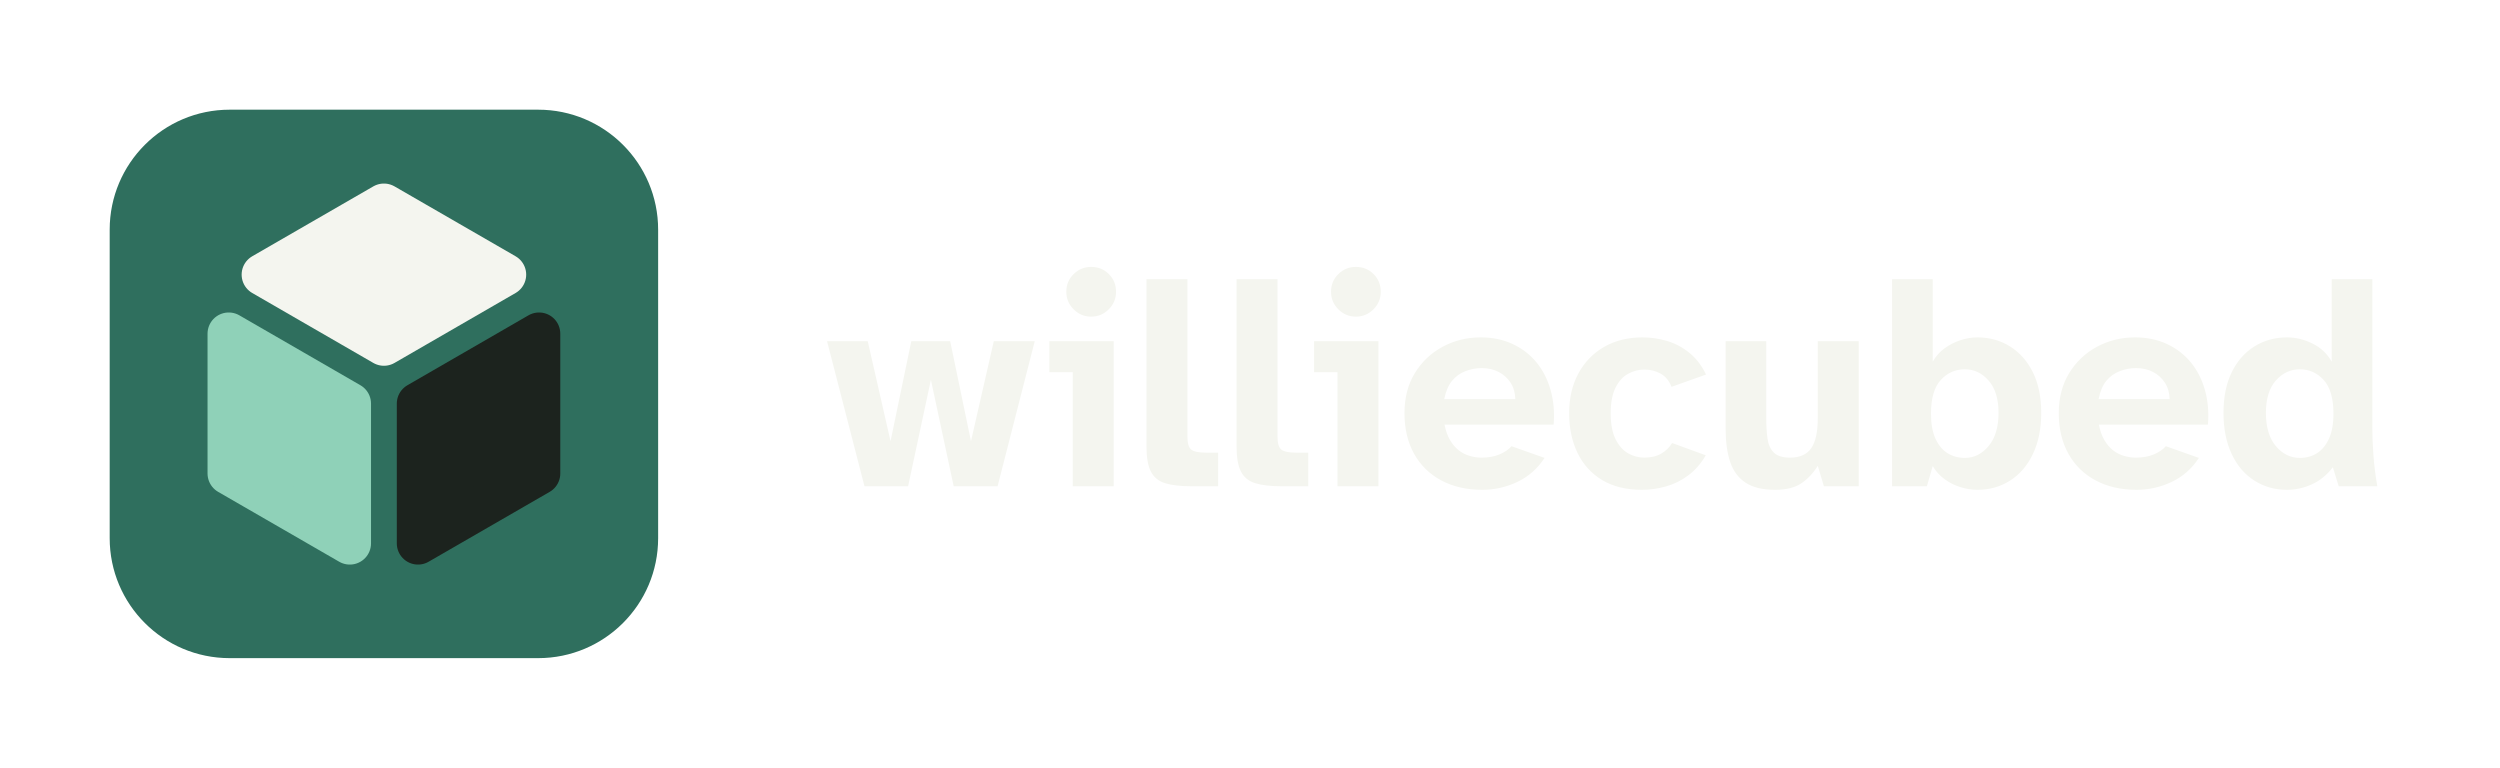
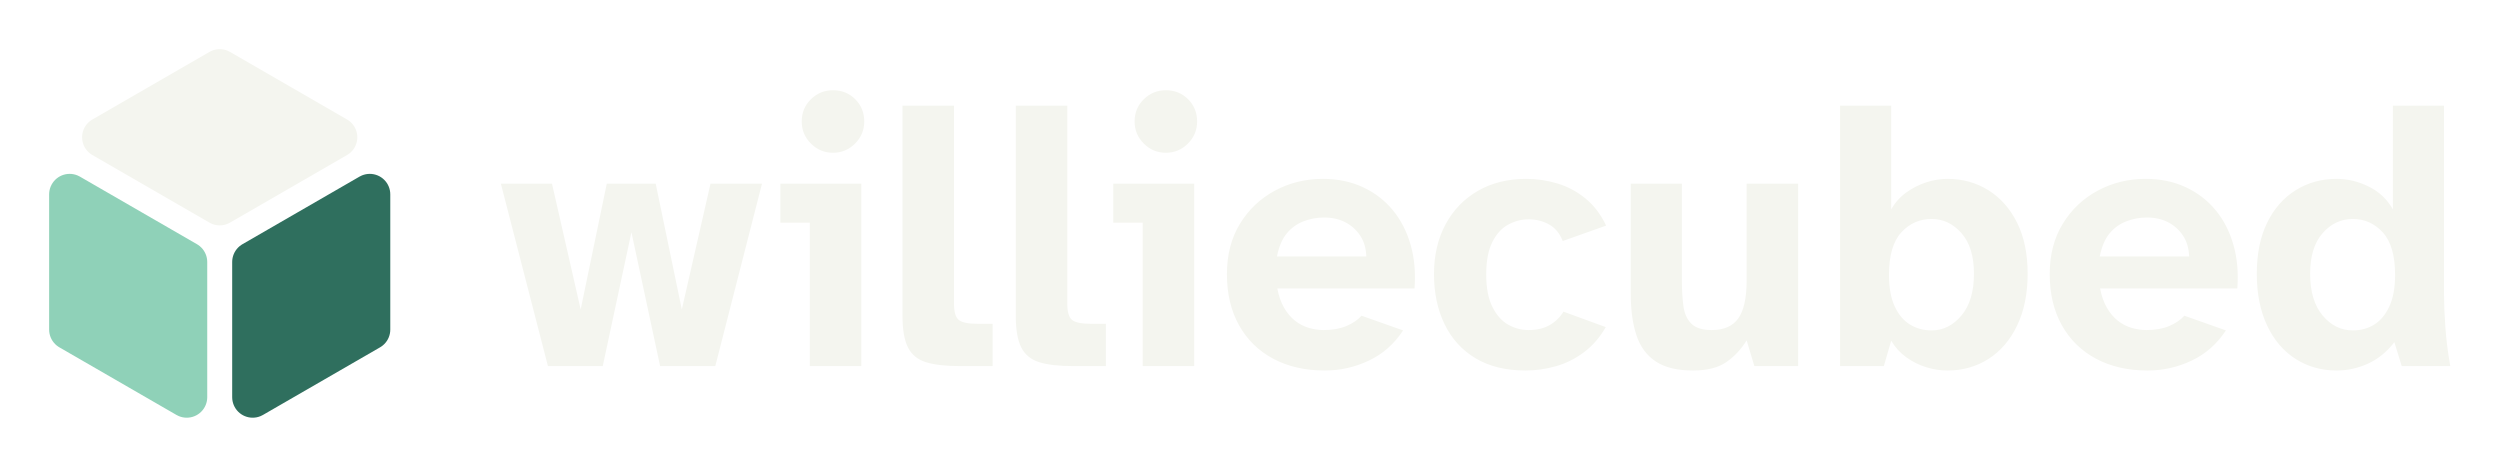
- <svg xmlns="http://www.w3.org/2000/svg" viewBox="0 0 547 168" width="547" height="168">
-   <rect x="24" y="24" width="120" height="120" rx="26.25" fill="#2f6f5e" />
-   <path d="M84 44.8L110.49 60.09L84 75.39L57.51 60.09Z" fill="#f4f5ef" stroke="#f4f5ef" stroke-width="9.28" stroke-linejoin="round" />
-   <path d="M50.05 73.01L76.54 88.31L76.54 118.89L50.05 103.6Z" fill="#8fd1b8" stroke="#8fd1b8" stroke-width="9.28" stroke-linejoin="round" />
-   <path d="M91.46 88.31L117.95 73.01L117.95 103.6L91.46 118.89Z" fill="#1c231e" stroke="#1c231e" stroke-width="9.28" stroke-linejoin="round" />
-   <path d="M198.69 106.40L189.15 106.40L180.96 74.66L189.86 74.66L194.85 96.54L199.39 74.66L207.90 74.66L212.45 96.54L217.44 74.66L226.40 74.66L218.27 106.40L208.67 106.40L203.68 83.10L198.69 106.40ZM243.68 106.40L234.72 106.40L234.72 81.44L229.60 81.44L229.60 74.66L243.68 74.66L243.68 106.40ZM238.75 69.28L238.75 69.28Q236.51 69.28 234.91 67.68Q233.31 66.08 233.31 63.84L233.31 63.84Q233.31 61.54 234.91 59.97Q236.51 58.40 238.75 58.40L238.75 58.40Q241.06 58.40 242.62 59.97Q244.19 61.54 244.19 63.84L244.19 63.84Q244.19 66.08 242.59 67.68Q240.99 69.28 238.75 69.28ZM266.53 106.40L260.83 106.40Q257.12 106.40 254.94 105.73Q252.77 105.06 251.81 103.17Q250.85 101.28 250.85 97.70L250.85 97.70L250.85 61.09L259.81 61.09L259.81 95.52Q259.81 97.70 260.64 98.37Q261.47 99.04 263.90 99.04L263.90 99.04L266.53 99.04L266.53 106.40ZM286.24 106.40L280.54 106.40Q276.83 106.40 274.66 105.73Q272.48 105.06 271.52 103.17Q270.56 101.28 270.56 97.70L270.56 97.70L270.56 61.09L279.52 61.09L279.52 95.52Q279.52 97.70 280.35 98.37Q281.18 99.04 283.62 99.04L283.62 99.04L286.24 99.04L286.24 106.40ZM301.60 106.40L292.64 106.40L292.64 81.44L287.52 81.44L287.52 74.66L301.60 74.66L301.60 106.40ZM296.67 69.28L296.67 69.28Q294.43 69.28 292.83 67.68Q291.23 66.08 291.23 63.84L291.23 63.84Q291.23 61.54 292.83 59.97Q294.43 58.40 296.67 58.40L296.67 58.40Q298.98 58.40 300.54 59.97Q302.11 61.54 302.11 63.84L302.11 63.84Q302.11 66.08 300.51 67.68Q298.91 69.28 296.67 69.28ZM324.32 107.17L324.32 107.17Q319.20 107.17 315.36 105.12Q311.52 103.07 309.41 99.30Q307.30 95.52 307.30 90.40L307.30 90.40Q307.30 85.34 309.57 81.63Q311.84 77.92 315.65 75.87Q319.46 73.82 324 73.82L324 73.82Q327.84 73.82 330.94 75.26Q334.05 76.70 336.16 79.26Q338.27 81.82 339.26 85.31Q340.26 88.80 339.94 92.90L339.94 92.90L316.06 92.90Q316.45 94.88 317.25 96.26Q318.05 97.63 319.14 98.50Q320.22 99.36 321.54 99.74Q322.85 100.13 324.13 100.13L324.13 100.13Q326.43 100.13 328.10 99.42Q329.76 98.72 330.72 97.63L330.72 97.63L337.95 100.19Q335.65 103.71 332 105.44Q328.35 107.17 324.32 107.17ZM316 87.33L316 87.33L331.55 87.33Q331.49 85.22 330.50 83.71Q329.50 82.21 327.90 81.38Q326.30 80.54 324.19 80.54L324.19 80.54Q322.34 80.54 320.61 81.22Q318.88 81.89 317.70 83.33Q316.51 84.77 316 87.33ZM359.26 107.17L359.26 107.17Q354.14 107.17 350.59 105.06Q347.04 102.94 345.18 99.14Q343.33 95.33 343.33 90.40L343.33 90.40Q343.33 85.47 345.34 81.73Q347.36 77.98 350.98 75.90Q354.59 73.82 359.39 73.82L359.39 73.82Q362.14 73.82 364.80 74.62Q367.46 75.42 369.66 77.22Q371.87 79.01 373.28 81.95L373.28 81.95L365.73 84.64Q364.96 82.66 363.36 81.76Q361.76 80.86 359.78 80.86L359.78 80.86Q357.92 80.86 356.22 81.79Q354.53 82.72 353.47 84.83Q352.42 86.94 352.42 90.46L352.42 90.46Q352.42 93.98 353.50 96.13Q354.59 98.27 356.26 99.20Q357.92 100.13 359.78 100.13L359.78 100.13Q361.95 100.13 363.46 99.26Q364.96 98.40 365.86 96.93L365.86 96.93L373.22 99.62Q371.68 102.30 369.41 104Q367.14 105.70 364.51 106.43Q361.89 107.17 359.26 107.17ZM388.38 107.17L388.38 107.17Q384.29 107.17 381.92 105.60Q379.55 104.03 378.56 101.06Q377.57 98.08 377.57 93.92L377.57 93.92L377.57 74.66L386.46 74.66L386.46 91.68Q386.46 93.92 386.72 95.90Q386.98 97.89 388.10 99.01Q389.22 100.13 391.65 100.13L391.65 100.13Q394.85 100.13 396.29 98.08Q397.73 96.03 397.73 91.49L397.73 91.49L397.73 74.66L406.69 74.66L406.69 106.40L399.07 106.40L397.73 101.92Q396.32 104.22 394.21 105.70Q392.10 107.17 388.38 107.17ZM432.67 107.17L432.67 107.17Q430.82 107.17 428.96 106.59Q427.10 106.02 425.50 104.86Q423.90 103.71 422.88 101.98L422.88 101.98L421.60 106.40L413.98 106.40L413.98 61.09L422.88 61.09L422.88 79.14Q423.90 77.34 425.50 76.19Q427.10 75.04 428.96 74.43Q430.82 73.82 432.67 73.82L432.67 73.82Q436.64 73.82 439.81 75.81Q442.98 77.79 444.80 81.47Q446.62 85.15 446.62 90.34L446.62 90.34Q446.62 95.52 444.80 99.33Q442.98 103.14 439.81 105.15Q436.64 107.17 432.67 107.17ZM429.92 100.19L429.92 100.19Q432.93 100.19 435.10 97.60Q437.28 95.01 437.28 90.34L437.28 90.34Q437.28 85.73 435.10 83.26Q432.93 80.80 429.92 80.80L429.92 80.80Q426.78 80.80 424.64 83.14Q422.50 85.47 422.50 90.53L422.50 90.53Q422.50 93.86 423.49 96Q424.48 98.14 426.14 99.17Q427.81 100.19 429.92 100.19ZM467.49 107.17L467.49 107.17Q462.37 107.17 458.53 105.12Q454.69 103.07 452.58 99.30Q450.46 95.52 450.46 90.40L450.46 90.40Q450.46 85.34 452.74 81.63Q455.01 77.92 458.82 75.87Q462.62 73.82 467.17 73.82L467.17 73.82Q471.01 73.82 474.11 75.26Q477.22 76.70 479.33 79.26Q481.44 81.82 482.43 85.31Q483.42 88.80 483.10 92.90L483.10 92.90L459.23 92.90Q459.62 94.88 460.42 96.26Q461.22 97.63 462.30 98.50Q463.39 99.36 464.70 99.74Q466.02 100.13 467.30 100.13L467.30 100.13Q469.60 100.13 471.26 99.42Q472.93 98.72 473.89 97.63L473.89 97.63L481.12 100.19Q478.82 103.71 475.17 105.44Q471.52 107.17 467.49 107.17ZM459.17 87.33L459.17 87.33L474.72 87.33Q474.66 85.22 473.66 83.71Q472.67 82.21 471.07 81.38Q469.47 80.54 467.36 80.54L467.36 80.54Q465.50 80.54 463.78 81.22Q462.05 81.89 460.86 83.33Q459.68 84.77 459.17 87.33ZM500.38 107.17L500.38 107.17Q496.42 107.17 493.25 105.15Q490.08 103.14 488.29 99.33Q486.50 95.52 486.50 90.34L486.50 90.34Q486.50 85.15 488.29 81.47Q490.08 77.79 493.25 75.81Q496.42 73.82 500.38 73.82L500.38 73.82Q503.26 73.82 505.98 75.17Q508.70 76.51 510.18 79.14L510.18 79.14L510.18 61.09L519.07 61.09L519.07 94.05Q519.07 96.29 519.30 99.52Q519.52 102.75 520.16 106.40L520.16 106.40L511.71 106.40L510.43 102.24Q508.45 104.80 505.82 105.98Q503.20 107.17 500.38 107.17ZM503.20 100.19L503.20 100.19Q505.31 100.19 506.94 99.17Q508.58 98.14 509.57 96Q510.56 93.86 510.56 90.53L510.56 90.53Q510.56 85.47 508.42 83.14Q506.27 80.80 503.20 80.80L503.20 80.80Q500.13 80.80 497.95 83.26Q495.78 85.73 495.78 90.34L495.78 90.34Q495.78 95.01 497.95 97.60Q500.13 100.19 503.20 100.19Z" fill="#f4f5ef" />
+ <svg xmlns="http://www.w3.org/2000/svg" viewBox="0 0 1221 229" width="1221" height="229">
+   <path d="M107.31 34.02L164.5 67.04L107.31 100.06L50.11 67.04Z" fill="#f4f5ef" stroke="#f4f5ef" stroke-width="20.03" stroke-linejoin="round" />
+   <path d="M34.01 94.93L91.2 127.95L91.2 193.99L34.01 160.97Z" fill="#8fd1b8" stroke="#8fd1b8" stroke-width="20.03" stroke-linejoin="round" />
+   <path d="M123.41 127.95L180.6 94.93L180.6 160.97L123.41 193.99Z" fill="#2f6f5e" stroke="#2f6f5e" stroke-width="20.03" stroke-linejoin="round" />
+   <path d="M294.38 178.80L267.61 178.80L244.62 89.70L269.59 89.70L283.60 151.14L296.35 89.70L320.24 89.70L333.00 151.14L347.01 89.70L372.16 89.70L349.35 178.80L322.40 178.80L308.39 113.41L294.38 178.80ZM420.66 178.80L395.51 178.80L395.51 108.74L381.14 108.74L381.14 89.70L420.66 89.70L420.66 178.80ZM406.83 74.61L406.83 74.61Q400.54 74.61 396.05 70.12Q391.56 65.63 391.56 59.34L391.56 59.34Q391.56 52.87 396.05 48.47Q400.54 44.07 406.83 44.07L406.83 44.07Q413.30 44.07 417.70 48.47Q422.10 52.87 422.10 59.34L422.10 59.34Q422.10 65.63 417.61 70.12Q413.12 74.61 406.83 74.61ZM484.79 178.80L468.81 178.80Q458.39 178.80 452.28 176.91Q446.17 175.03 443.48 169.73Q440.78 164.43 440.78 154.37L440.78 154.37L440.78 51.61L465.93 51.61L465.93 148.26Q465.93 154.37 468.27 156.26Q470.60 158.14 477.43 158.14L477.43 158.14L484.79 158.14L484.79 178.80ZM540.12 178.80L524.14 178.80Q513.72 178.80 507.61 176.91Q501.50 175.03 498.81 169.73Q496.11 164.43 496.11 154.37L496.11 154.37L496.11 51.61L521.26 51.61L521.26 148.26Q521.26 154.37 523.60 156.26Q525.93 158.14 532.76 158.14L532.76 158.14L540.12 158.14L540.12 178.80ZM583.24 178.80L558.09 178.80L558.09 108.74L543.72 108.74L543.72 89.70L583.24 89.70L583.24 178.80ZM569.41 74.61L569.41 74.61Q563.12 74.61 558.63 70.12Q554.14 65.63 554.14 59.34L554.14 59.34Q554.14 52.87 558.63 48.47Q563.12 44.07 569.41 44.07L569.41 44.07Q575.87 44.07 580.27 48.47Q584.67 52.87 584.67 59.34L584.67 59.34Q584.67 65.63 580.18 70.12Q575.69 74.61 569.41 74.61ZM647.01 180.96L647.01 180.96Q632.64 180.96 621.86 175.21Q611.08 169.46 605.15 158.86Q599.23 148.26 599.23 133.89L599.23 133.89Q599.23 119.70 605.60 109.28Q611.98 98.86 622.67 93.11Q633.36 87.36 646.11 87.36L646.11 87.36Q656.89 87.36 665.60 91.40Q674.32 95.45 680.24 102.63Q686.17 109.82 688.96 119.61Q691.74 129.40 690.84 140.90L690.84 140.90L623.84 140.90Q624.91 146.46 627.16 150.33Q629.41 154.19 632.46 156.61Q635.51 159.04 639.20 160.12Q642.88 161.20 646.47 161.20L646.47 161.20Q652.94 161.20 657.61 159.22Q662.28 157.24 664.97 154.19L664.97 154.19L685.27 161.37Q678.81 171.26 668.57 176.11Q658.33 180.96 647.01 180.96ZM623.66 125.27L623.66 125.27L667.31 125.27Q667.13 119.34 664.35 115.12Q661.56 110.90 657.07 108.56Q652.58 106.23 646.65 106.23L646.65 106.23Q641.44 106.23 636.59 108.11Q631.74 110.00 628.42 114.04Q625.09 118.08 623.66 125.27ZM745.09 180.96L745.09 180.96Q730.72 180.96 720.75 175.03Q710.78 169.10 705.57 158.41Q700.36 147.72 700.36 133.89L700.36 133.89Q700.36 120.06 706.02 109.55Q711.68 99.04 721.83 93.20Q731.98 87.36 745.45 87.36L745.45 87.36Q753.18 87.36 760.63 89.61Q768.09 91.85 774.29 96.88Q780.48 101.91 784.44 110.18L784.44 110.18L763.24 117.72Q761.08 112.15 756.59 109.64Q752.10 107.12 746.53 107.12L746.53 107.12Q741.32 107.12 736.56 109.73Q731.80 112.33 728.84 118.26Q725.87 124.19 725.87 134.07L725.87 134.07Q725.87 143.95 728.93 149.97Q731.98 155.99 736.65 158.59Q741.32 161.20 746.53 161.20L746.53 161.20Q752.64 161.20 756.86 158.77Q761.08 156.34 763.60 152.21L763.60 152.21L784.26 159.76Q779.94 167.30 773.57 172.06Q767.19 176.82 759.82 178.89Q752.46 180.96 745.09 180.96ZM826.83 180.96L826.83 180.96Q815.33 180.96 808.69 176.55Q802.04 172.15 799.26 163.80Q796.47 155.45 796.47 143.77L796.47 143.77L796.47 89.70L821.44 89.70L821.44 137.48Q821.44 143.77 822.16 149.34Q822.88 154.91 826.02 158.05Q829.17 161.20 835.99 161.20L835.99 161.20Q844.97 161.20 849.02 155.45Q853.06 149.70 853.06 136.94L853.06 136.94L853.06 89.70L878.21 89.70L878.21 178.80L856.83 178.80L853.06 166.23Q849.11 172.69 843.18 176.82Q837.25 180.96 826.83 180.96ZM951.14 180.96L951.14 180.96Q945.93 180.96 940.72 179.34Q935.51 177.72 931.02 174.49Q926.53 171.26 923.66 166.40L923.66 166.40L920.06 178.80L898.69 178.80L898.69 51.61L923.66 51.61L923.66 102.27Q926.53 97.24 931.02 94.01Q935.51 90.78 940.72 89.07Q945.93 87.36 951.14 87.36L951.14 87.36Q962.28 87.36 971.17 92.93Q980.06 98.50 985.18 108.83Q990.30 119.16 990.30 133.71L990.30 133.71Q990.30 148.26 985.18 158.95Q980.06 169.64 971.17 175.30Q962.28 180.96 951.14 180.96ZM943.42 161.37L943.42 161.37Q951.86 161.37 957.97 154.10Q964.08 146.82 964.08 133.71L964.08 133.71Q964.08 120.78 957.97 113.86Q951.86 106.94 943.42 106.94L943.42 106.94Q934.62 106.94 928.60 113.50Q922.58 120.06 922.58 134.25L922.58 134.25Q922.58 143.59 925.36 149.61Q928.15 155.63 932.82 158.50Q937.49 161.37 943.42 161.37ZM1048.87 180.96L1048.87 180.96Q1034.50 180.96 1023.72 175.21Q1012.94 169.46 1007.01 158.86Q1001.08 148.26 1001.08 133.89L1001.08 133.89Q1001.08 119.70 1007.46 109.28Q1013.84 98.86 1024.53 93.11Q1035.21 87.36 1047.97 87.36L1047.97 87.36Q1058.75 87.36 1067.46 91.40Q1076.17 95.45 1082.10 102.63Q1088.03 109.82 1090.81 119.61Q1093.60 129.40 1092.70 140.90L1092.70 140.90L1025.69 140.90Q1026.77 146.46 1029.02 150.33Q1031.26 154.19 1034.32 156.61Q1037.37 159.04 1041.05 160.12Q1044.73 161.20 1048.33 161.20L1048.33 161.20Q1054.79 161.20 1059.47 159.22Q1064.14 157.24 1066.83 154.19L1066.83 154.19L1087.13 161.37Q1080.66 171.26 1070.42 176.11Q1060.18 180.96 1048.87 180.96ZM1025.51 125.27L1025.51 125.27L1069.17 125.27Q1068.99 119.34 1066.20 115.12Q1063.42 110.90 1058.93 108.56Q1054.44 106.23 1048.51 106.23L1048.51 106.23Q1043.30 106.23 1038.45 108.11Q1033.60 110.00 1030.27 114.04Q1026.95 118.08 1025.51 125.27ZM1141.20 180.96L1141.20 180.96Q1130.06 180.96 1121.17 175.30Q1112.28 169.64 1107.25 158.95Q1102.22 148.26 1102.22 133.71L1102.22 133.71Q1102.22 119.16 1107.25 108.83Q1112.28 98.50 1121.17 92.93Q1130.06 87.36 1141.20 87.36L1141.20 87.36Q1149.29 87.36 1156.92 91.14Q1164.56 94.91 1168.69 102.27L1168.69 102.27L1168.69 51.61L1193.66 51.61L1193.66 144.13Q1193.66 150.42 1194.29 159.49Q1194.91 168.56 1196.71 178.80L1196.71 178.80L1173.00 178.80L1169.41 167.12Q1163.84 174.31 1156.47 177.63Q1149.11 180.96 1141.20 180.96ZM1149.11 161.37L1149.11 161.37Q1155.03 161.37 1159.62 158.50Q1164.20 155.63 1166.98 149.61Q1169.76 143.59 1169.76 134.25L1169.76 134.25Q1169.76 120.06 1163.75 113.50Q1157.73 106.94 1149.11 106.94L1149.11 106.94Q1140.48 106.94 1134.38 113.86Q1128.27 120.78 1128.27 133.71L1128.27 133.71Q1128.27 146.82 1134.38 154.10Q1140.48 161.37 1149.11 161.37Z" fill="#f4f5ef" />
</svg>
